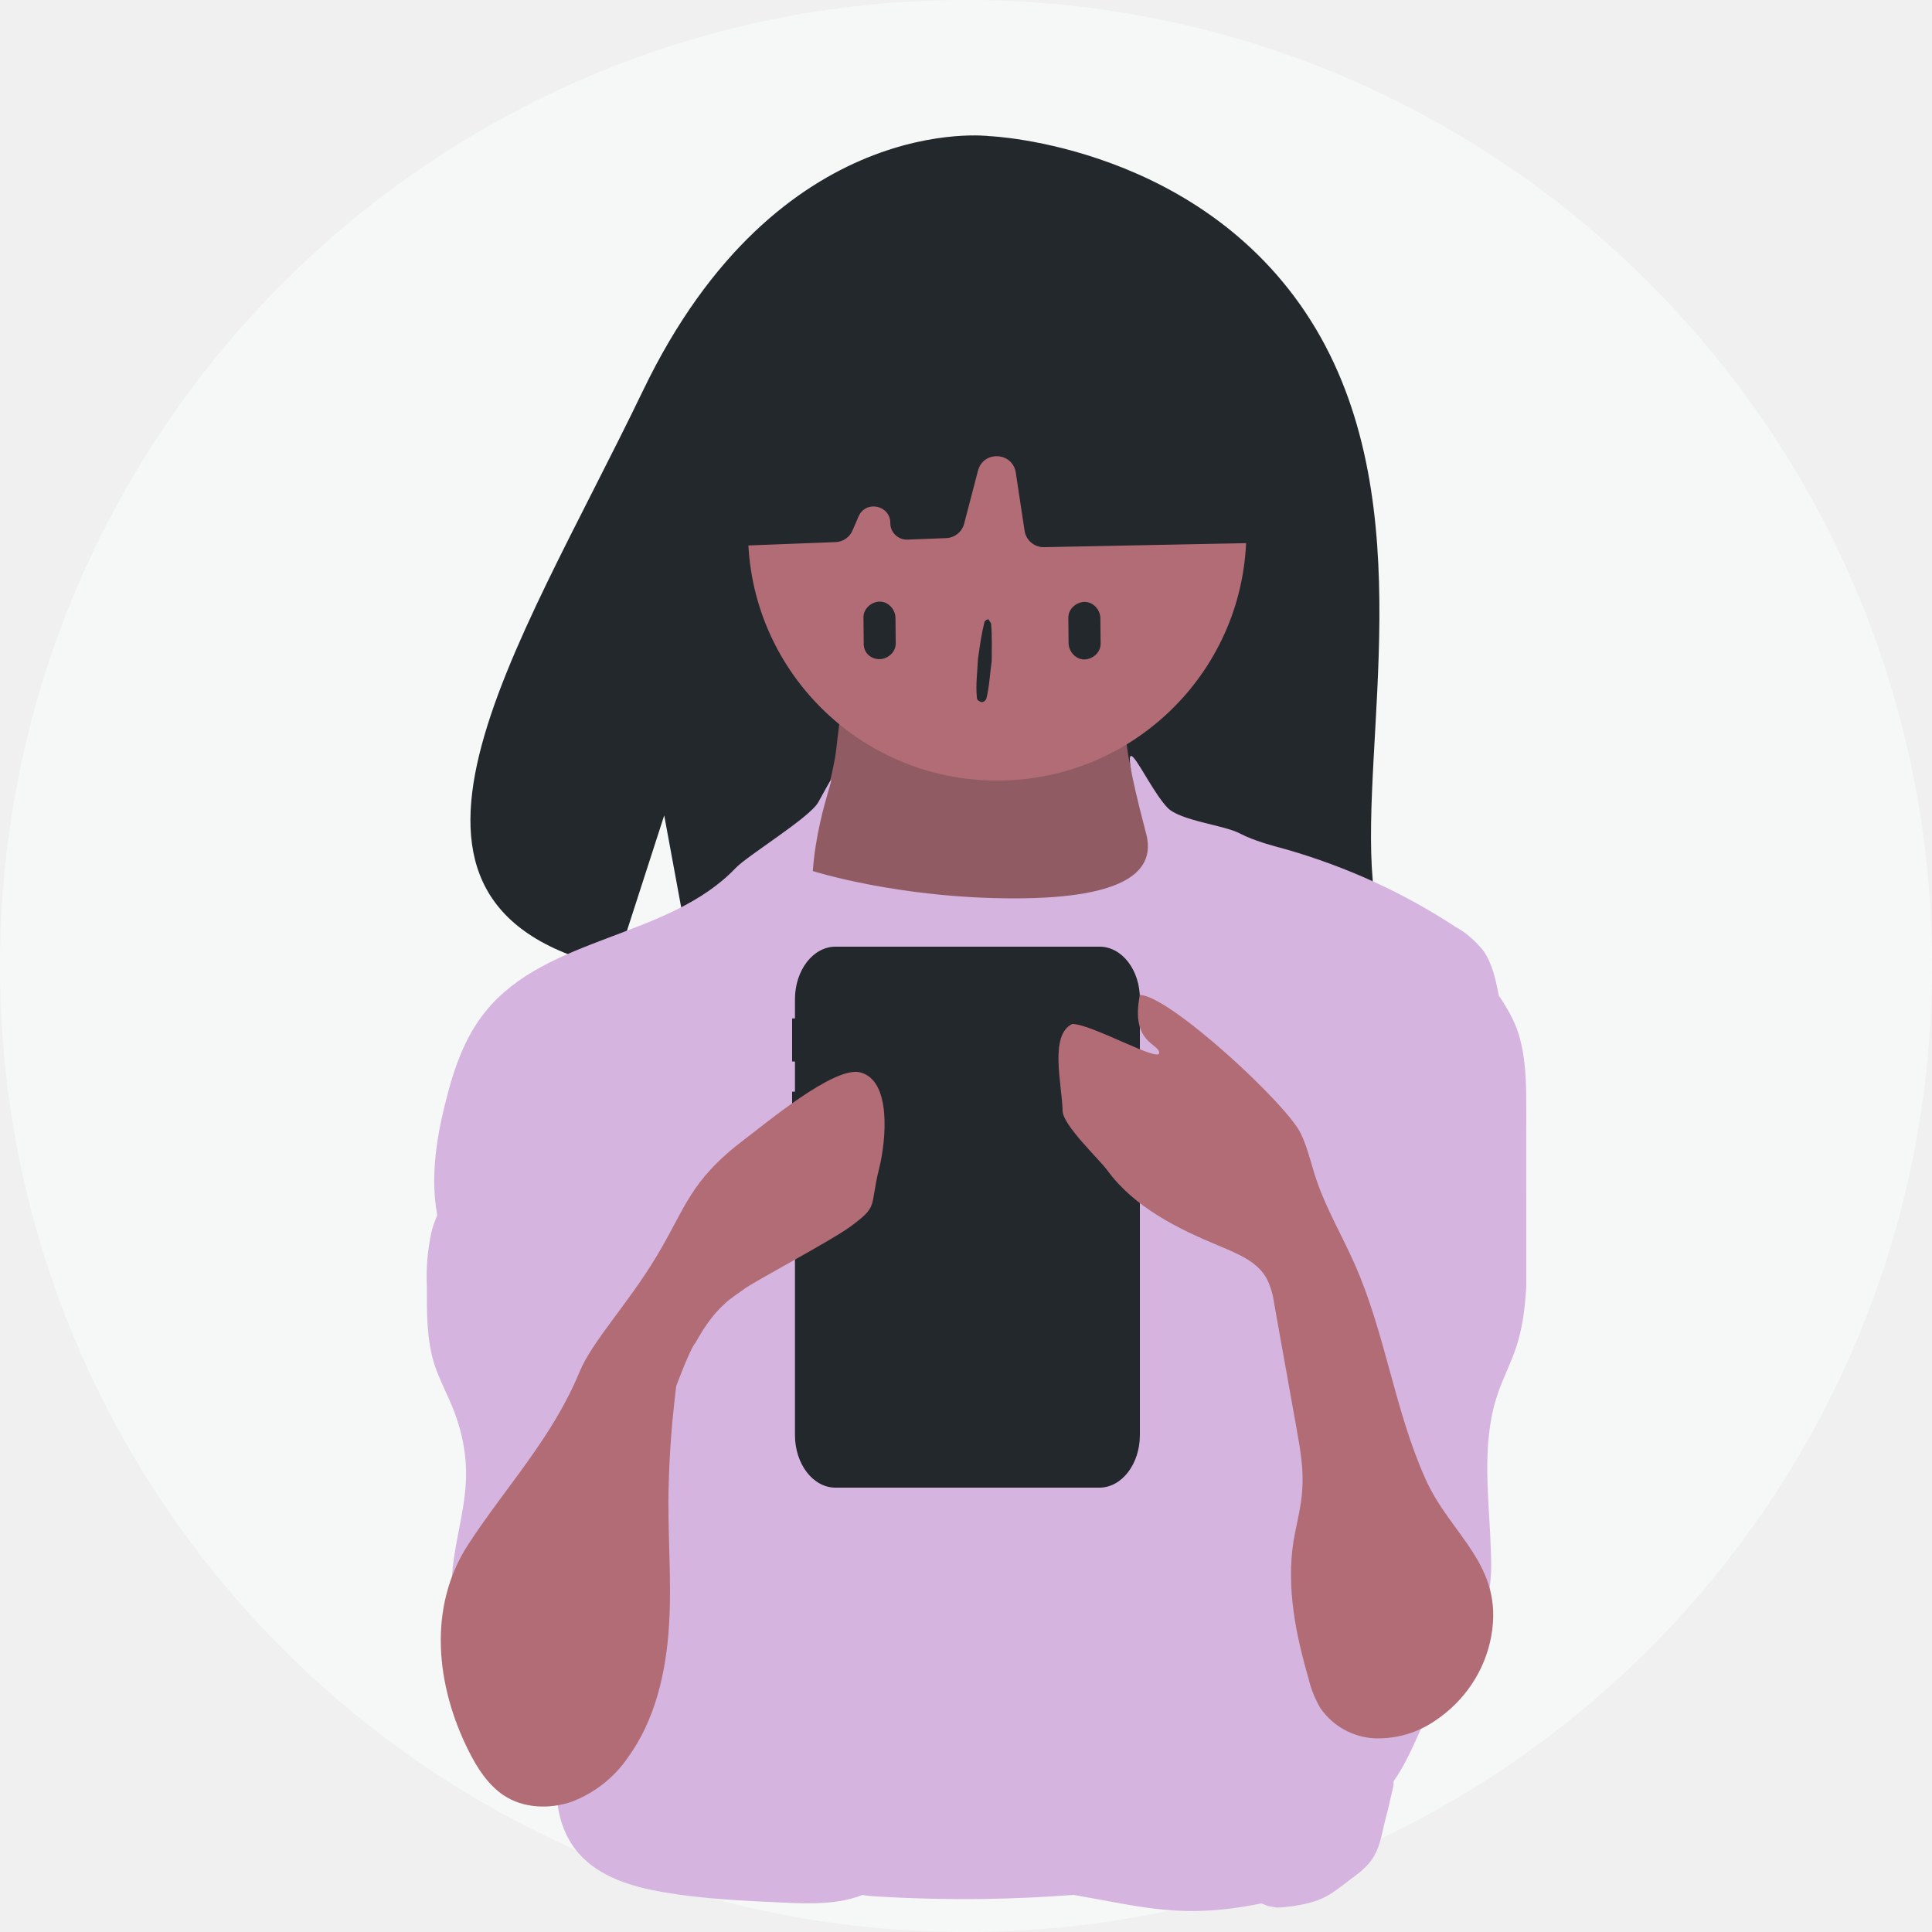
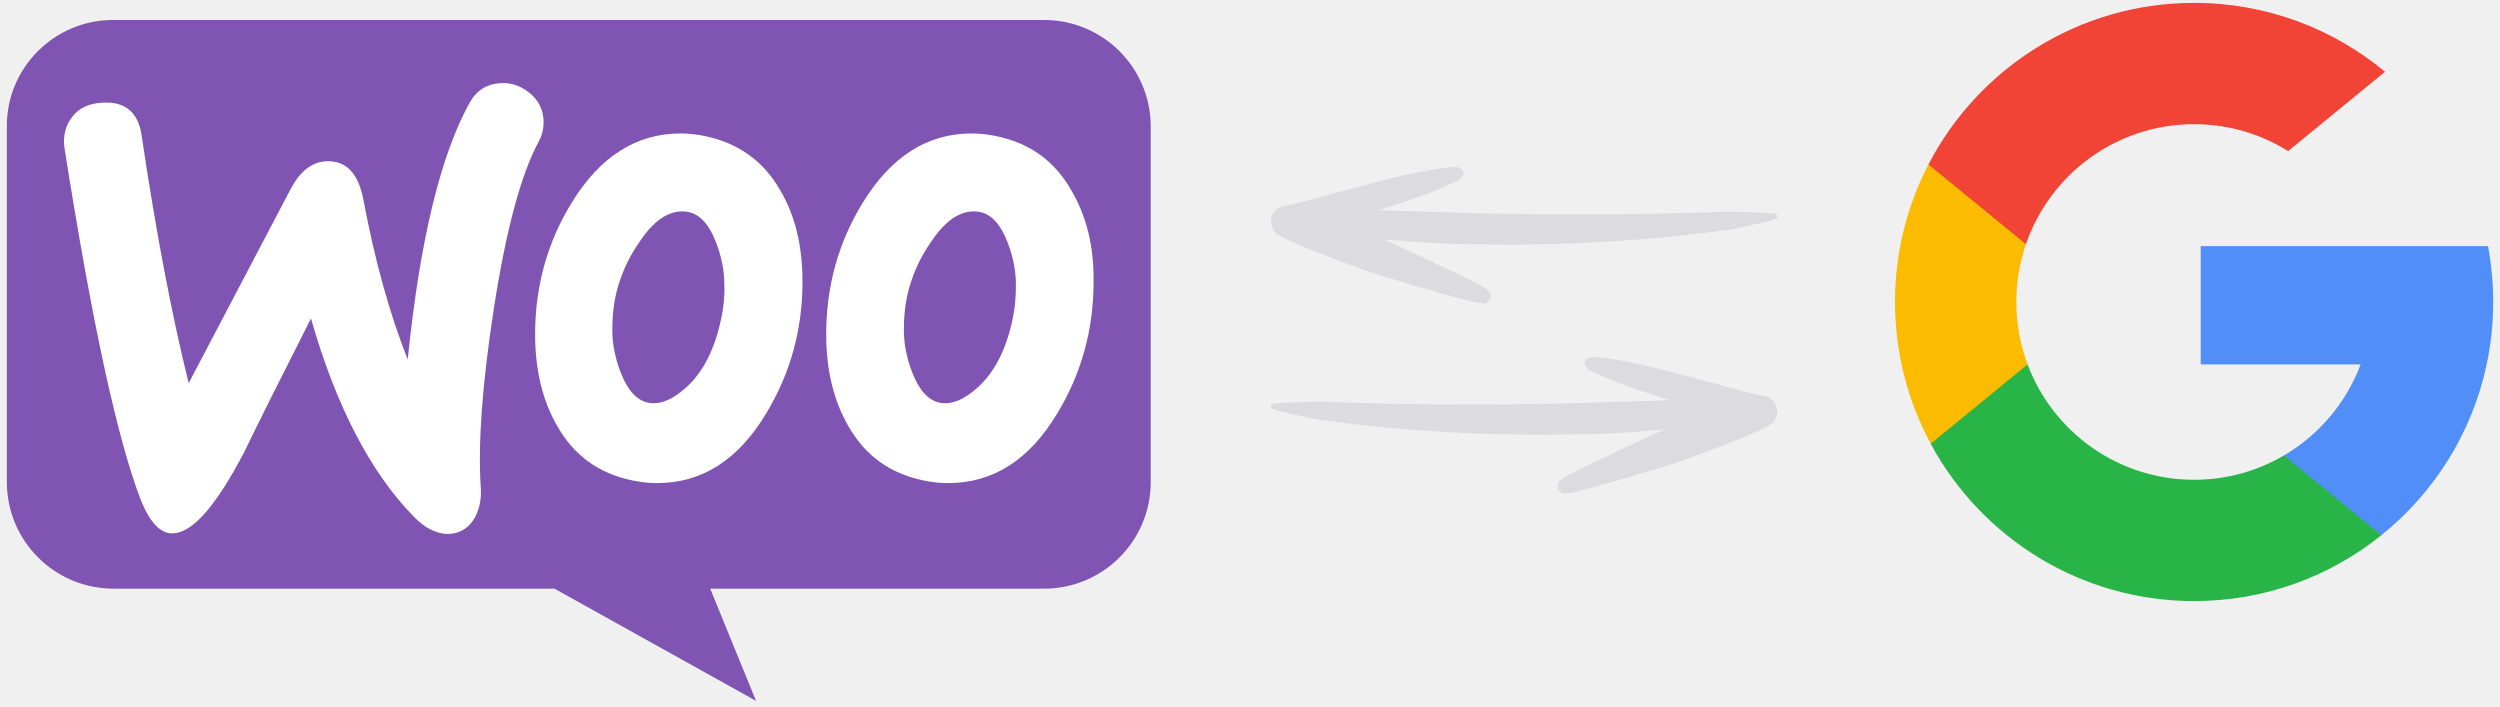
- <svg xmlns="http://www.w3.org/2000/svg" width="100" height="100" viewBox="0 0 100 100" fill="none">
-   <circle cx="50" cy="50" r="50" fill="#F6F7F7" />
-   <g clip-path="url(#clip0)">
-     <path d="M68.121 17.042C62.446 7.491 51.215 7.046 51.215 7.046C51.215 7.046 40.289 5.642 33.278 20.225C26.736 33.802 17.709 46.934 31.824 50.117L34.38 42.205L35.951 50.726C37.968 50.866 39.984 50.913 42 50.819C57.124 50.328 71.497 50.96 71.051 45.553C70.418 38.319 73.584 26.264 68.121 17.042Z" fill="#23282D" />
-     <path d="M43.22 39.233C43.009 40.31 42.798 41.434 42.141 42.323C41.391 43.353 40.172 43.938 39.374 44.898C38.155 46.373 38.085 48.432 38.085 50.352C38.085 52.108 38.108 53.98 39.093 55.431C39.726 56.368 40.687 57.047 41.649 57.679C45.33 60.16 49.292 62.664 53.724 62.758C55.553 62.782 57.522 62.313 58.742 60.932C59.258 60.277 59.679 59.551 59.961 58.779C61.086 55.993 61.79 53.044 62.001 50.048C62.095 48.643 62.095 47.192 61.602 45.858C61.063 44.359 59.984 43.119 59.258 41.714C58.413 40.029 58.085 38.11 58.367 36.237C58.413 36.096 58.39 35.956 58.343 35.839C58.226 35.699 58.038 35.628 57.874 35.652L49.081 35.02C48.261 34.973 47.44 34.879 46.643 34.739C46.174 34.645 44.908 33.966 44.462 34.154C43.618 34.434 43.384 38.32 43.22 39.233Z" fill="#915B63" />
-     <path d="M51.614 40.403C58.736 40.403 64.51 34.639 64.51 27.529C64.51 20.418 58.736 14.654 51.614 14.654C44.492 14.654 38.718 20.418 38.718 27.529C38.718 34.639 44.492 40.403 51.614 40.403Z" fill="#B16C76" />
-     <path d="M51.297 32.278C51.359 32.925 51.329 33.604 51.33 34.221C51.238 34.869 51.208 35.548 51.054 36.165C50.993 36.288 50.87 36.381 50.746 36.319C50.622 36.257 50.561 36.227 50.56 36.072C50.498 35.425 50.59 34.777 50.62 34.098C50.712 33.45 50.803 32.802 50.957 32.185C50.988 32.123 51.111 32.031 51.173 32.062C51.204 32.154 51.266 32.185 51.297 32.278Z" fill="#23282D" />
-     <path d="M56.124 34.132C56.565 34.128 56.972 33.76 56.968 33.32L56.955 31.998C56.95 31.558 56.582 31.151 56.141 31.155C55.7 31.159 55.293 31.527 55.297 31.968L55.31 33.289C55.315 33.729 55.684 34.136 56.124 34.132ZM45.52 34.117C45.961 34.114 46.367 33.745 46.363 33.305L46.35 31.984C46.346 31.543 45.977 31.137 45.536 31.14C45.096 31.144 44.689 31.512 44.693 31.953L44.706 33.274C44.681 33.791 45.079 34.121 45.52 34.117Z" fill="#23282D" />
-     <path d="M78.555 53.371C78.977 54.635 79 55.993 79 57.327C79 60.042 78.977 62.758 79.047 65.496C79 66.901 78.93 68.305 78.508 69.64C78.226 70.529 77.781 71.348 77.499 72.215C76.632 74.836 77.101 77.668 77.171 80.431C77.218 81.32 77.148 82.21 76.937 83.076C76.491 84.785 75.248 86.166 74.404 87.711C73.584 89.185 73.091 90.824 72.13 92.205C72.153 92.416 72.06 92.697 72.013 92.907C71.919 93.329 71.825 93.75 71.708 94.171C71.497 94.99 71.427 95.786 70.84 96.465C70.559 96.793 70.207 97.05 69.856 97.308L69.856 97.308C69.457 97.612 69.058 97.94 68.613 98.174C68.074 98.455 67.487 98.572 66.901 98.665C66.643 98.689 66.362 98.736 66.104 98.736L65.682 98.665C65.588 98.665 65.33 98.502 65.26 98.525C61.227 99.344 59.211 98.712 55.576 98.08C54.029 98.197 52.458 98.268 50.91 98.291C49.011 98.314 47.112 98.268 45.213 98.15C45.025 98.127 44.837 98.127 44.65 98.08C43.407 98.572 41.93 98.549 40.547 98.478C38.46 98.385 36.397 98.291 34.333 97.94C32.715 97.659 31.05 97.167 29.972 95.95C28.495 94.288 28.612 91.76 29.245 89.63C29.597 88.413 30.113 87.242 30.511 86.049C28.471 86.236 26.619 87.547 25.798 89.56C24.579 87.149 23.313 84.597 23.383 81.882C23.43 80.15 24.016 78.488 24.11 76.756C24.18 75.515 23.97 74.274 23.524 73.104C23.219 72.285 22.774 71.489 22.492 70.646C22.07 69.335 22.094 67.907 22.094 66.526C22.047 65.613 22.141 64.677 22.328 63.788C22.399 63.483 22.516 63.179 22.633 62.898C22.281 61.049 22.563 59.036 23.032 57.163C23.454 55.431 24.016 53.722 25.142 52.341C28.307 48.432 34.614 48.572 38.085 44.921C38.718 44.265 41.907 42.322 42.352 41.527C43.9 38.718 42.329 41.48 42.071 45.085C42.071 45.085 46.5 46.5 52.5 46.5C58.5 46.5 59.797 44.968 59.328 43.165C57.405 35.792 59.187 40.52 60.43 41.807C61.086 42.486 63.337 42.697 64.181 43.142C64.955 43.54 65.799 43.75 66.643 43.984C69.715 44.874 72.646 46.208 75.319 47.964C75.882 48.268 76.374 48.713 76.772 49.204C77.235 49.851 77.401 50.656 77.563 51.441L77.57 51.475V51.522C78.039 52.201 78.39 52.879 78.555 53.371Z" fill="#D6B4E0" />
-     <path d="M56.918 49H43.243C42.085 49 41.147 50.219 41.147 51.724V52.714H41V54.943H41.147V56.505H41V57.838H41.147V74.276C41.147 75.781 42.085 77 43.243 77H56.904C58.062 77 59 75.781 59 74.276V51.724C59.014 50.219 58.076 49 56.918 49Z" fill="#23282D" />
-     <path d="M65.597 18.374C65.578 18.022 65.375 17.705 65.062 17.541L54.768 12.153C54.579 12.054 54.362 12.018 54.151 12.051L39.836 14.283C39.431 14.346 39.106 14.65 39.015 15.05L36.288 27.068C36.143 27.709 36.645 28.314 37.302 28.288L43.248 28.059C43.633 28.044 43.975 27.809 44.128 27.455L44.437 26.734C44.805 25.878 46.082 26.141 46.082 27.073C46.082 27.56 46.487 27.949 46.973 27.93L48.975 27.852C49.416 27.835 49.793 27.532 49.904 27.106L50.621 24.361C50.896 23.309 52.415 23.389 52.577 24.464L53.032 27.471C53.107 27.968 53.539 28.331 54.041 28.321L65.073 28.102C65.638 28.091 66.082 27.614 66.052 27.05L65.597 18.374Z" fill="#23282D" />
-     <path d="M24.257 90.626C24.694 91.504 25.251 92.373 26.059 92.918C27.086 93.608 28.45 93.654 29.608 93.251C30.773 92.802 31.764 92.026 32.477 91.004C33.919 89.032 34.478 86.553 34.629 84.119C34.781 81.685 34.534 79.227 34.613 76.808C34.66 75.045 34.787 73.511 35 71.745C35 71.745 35.731 69.774 36 69.5C37.076 67.53 38 67.116 38.5 66.731C39 66.347 43 64.231 44 63.5C45.5 62.402 45 62.5 45.5 60.5C45.875 59 46.154 55.888 44.5 55.5C43.143 55.195 39.616 58.167 38.5 59C35.692 61.137 35.5 62.5 34 65C32.5 67.5 30.665 69.406 30 71C28.597 74.414 26.188 76.948 24.248 79.921C22.105 83.199 22.581 87.288 24.257 90.626Z" fill="#B16C76" />
-     <path d="M77.183 84.71C76.857 86.48 75.803 88.048 74.293 89.056C73.359 89.698 72.272 90.012 71.146 89.976C70.016 89.916 68.984 89.34 68.341 88.409C68.066 87.935 67.855 87.426 67.737 86.9C67.063 84.595 66.584 82.184 66.945 79.813C67.093 78.906 67.359 78.002 67.406 77.067C67.479 76.007 67.293 74.971 67.108 73.934L65.957 67.505C65.897 67.04 65.765 66.564 65.548 66.151C65.06 65.287 64.061 64.896 63.158 64.51C60.946 63.598 58.697 62.479 57.306 60.564C56.868 59.977 55.012 58.235 55 57.5C54.977 56.172 54.292 53.573 55.5 53C56.5 53 60 55 60 54.5C60 54 58.5 54 59 51.5C60.5 51.5 66.637 57.172 67.33 58.675C67.37 58.763 67.409 58.851 67.449 58.939C67.738 59.624 67.893 60.357 68.141 61.074C68.648 62.576 69.466 63.952 70.107 65.407C71.698 68.974 72.169 72.933 73.76 76.5C75.051 79.456 77.871 80.972 77.183 84.71Z" fill="#B16C76" />
+ <svg xmlns="http://www.w3.org/2000/svg" width="184" height="52" viewBox="0 0 184 52" fill="none">
+   <g clip-path="url(#clip0_7350_121121)">
+     <path d="M8.318 1.471H76.845C81.182 1.471 84.693 4.981 84.693 9.318V35.476C84.693 39.813 81.182 43.324 76.845 43.324H52.27L55.644 51.584L40.809 43.324H8.352C4.015 43.324 0.504 39.813 0.504 35.476V9.318C0.47 5.016 3.98 1.471 8.318 1.471Z" fill="#7F54B3" />
+     <path d="M5.298 8.624C5.777 7.973 6.496 7.631 7.454 7.563C9.2 7.426 10.192 8.247 10.432 10.027C11.493 17.18 12.656 23.237 13.888 28.199L21.383 13.928C22.068 12.628 22.923 11.943 23.95 11.875C25.456 11.772 26.38 12.73 26.756 14.749C27.612 19.301 28.707 23.168 30.007 26.454C30.897 17.761 32.403 11.498 34.525 7.631C35.038 6.673 35.791 6.194 36.784 6.125C37.571 6.057 38.289 6.296 38.94 6.81C39.59 7.323 39.932 7.973 40.001 8.761C40.035 9.377 39.932 9.89 39.658 10.403C38.324 12.867 37.228 17.009 36.339 22.758C35.483 28.336 35.175 32.683 35.38 35.797C35.449 36.652 35.312 37.405 34.97 38.056C34.559 38.809 33.943 39.219 33.156 39.288C32.266 39.356 31.342 38.946 30.452 38.022C27.27 34.77 24.737 29.91 22.889 23.442C20.664 27.823 19.022 31.108 17.961 33.298C15.941 37.166 14.23 39.151 12.793 39.254C11.869 39.322 11.082 38.535 10.398 36.892C8.652 32.409 6.77 23.75 4.751 10.917C4.614 10.027 4.819 9.239 5.298 8.624ZM78.844 13.997C77.612 11.841 75.798 10.54 73.368 10.027C72.718 9.89 72.102 9.822 71.52 9.822C68.235 9.822 65.565 11.533 63.478 14.955C61.698 17.864 60.808 21.081 60.808 24.606C60.808 27.241 61.356 29.5 62.451 31.382C63.683 33.538 65.497 34.839 67.927 35.352C68.577 35.489 69.193 35.557 69.775 35.557C73.094 35.557 75.764 33.846 77.817 30.424C79.597 27.48 80.487 24.264 80.487 20.739C80.521 18.069 79.939 15.845 78.844 13.997ZM74.532 23.477C74.053 25.735 73.197 27.412 71.93 28.541C70.938 29.431 70.014 29.808 69.159 29.637C68.337 29.465 67.653 28.747 67.14 27.412C66.728 26.351 66.524 25.29 66.524 24.298C66.524 23.442 66.592 22.587 66.763 21.8C67.071 20.396 67.653 19.027 68.577 17.727C69.706 16.05 70.904 15.366 72.136 15.605C72.957 15.776 73.642 16.495 74.155 17.83C74.566 18.891 74.771 19.951 74.771 20.944C74.771 21.834 74.703 22.689 74.532 23.476V23.477ZM57.42 13.997C56.188 11.841 54.34 10.54 51.944 10.027C51.294 9.89 50.678 9.822 50.096 9.822C46.811 9.822 44.142 11.533 42.054 14.955C40.274 17.864 39.385 21.081 39.385 24.606C39.385 27.241 39.932 29.5 41.027 31.382C42.259 33.538 44.073 34.839 46.503 35.352C47.153 35.489 47.769 35.557 48.351 35.557C51.67 35.557 54.34 33.846 56.393 30.424C58.173 27.48 59.063 24.264 59.063 20.739C59.063 18.069 58.515 15.845 57.42 13.997ZM53.074 23.477C52.595 25.735 51.739 27.412 50.473 28.541C49.48 29.431 48.556 29.808 47.7 29.637C46.879 29.465 46.195 28.747 45.681 27.412C45.271 26.351 45.066 25.29 45.066 24.298C45.066 23.442 45.134 22.587 45.305 21.8C45.613 20.396 46.195 19.027 47.119 17.727C48.248 16.05 49.446 15.366 50.678 15.605C51.499 15.776 52.184 16.495 52.697 17.83C53.108 18.891 53.313 19.951 53.313 20.944C53.348 21.834 53.245 22.689 53.074 23.476V23.477Z" fill="white" />
+   </g>
+   <g clip-path="url(#clip1_7350_121121)">
+     <path d="M149.231 26.819L147.698 32.54L142.097 32.658C140.423 29.553 139.473 26.001 139.473 22.226C139.473 18.576 140.361 15.134 141.935 12.102H141.936L146.923 13.017L149.107 17.974C148.65 19.306 148.401 20.737 148.401 22.226C148.401 23.842 148.694 25.39 149.231 26.819Z" fill="#FBBB00" />
+     <path d="M183.115 18.114C183.368 19.445 183.5 20.821 183.5 22.226C183.5 23.802 183.334 25.34 183.019 26.822C181.947 31.869 179.147 36.275 175.268 39.393L175.267 39.392L168.986 39.071L168.097 33.522C170.671 32.012 172.682 29.65 173.742 26.822H161.971V18.114H173.914H183.115Z" fill="#518EF8" />
+     <path d="M175.267 39.392L175.268 39.393C171.495 42.425 166.703 44.239 161.486 44.239C153.103 44.239 145.815 39.554 142.097 32.658L149.23 26.819C151.089 31.78 155.876 35.312 161.486 35.312C163.898 35.312 166.158 34.66 168.096 33.522L175.267 39.392Z" fill="#28B446" />
+     <path d="M175.538 5.281L168.406 11.119C166.4 9.865 164.028 9.14 161.487 9.14C155.749 9.14 150.873 12.834 149.107 17.974L141.936 12.102H141.935C145.598 5.039 152.979 0.213 161.487 0.213C166.828 0.213 171.725 2.115 175.538 5.281Z" fill="#F14336" />
+   </g>
+   <g clip-path="url(#clip2_7350_121121)">
+     <path d="M130.614 15.721C130.351 15.697 130.092 15.661 129.828 15.653C129.577 15.645 129.326 15.637 129.071 15.629C128.549 15.614 128.022 15.59 127.5 15.574C126.99 15.558 126.467 15.605 125.957 15.621C125.443 15.637 124.928 15.649 124.414 15.661C122.345 15.705 120.276 15.773 118.202 15.777C116.129 15.785 114.056 15.793 111.987 15.753C109.913 15.713 107.844 15.685 105.771 15.598C104.73 15.554 103.69 15.55 102.653 15.514C102.242 15.502 101.832 15.47 101.421 15.47C102.015 15.29 102.605 15.103 103.191 14.908C103.993 14.641 104.802 14.382 105.583 14.059C105.52 14.086 105.456 14.11 105.388 14.138C105.791 13.979 106.189 13.811 106.584 13.628C106.752 13.548 106.919 13.473 107.087 13.393C107.126 13.373 107.166 13.357 107.206 13.337C107.262 13.313 107.258 13.313 107.202 13.337C107.246 13.321 107.286 13.301 107.33 13.285C107.406 13.241 107.465 13.185 107.509 13.114C107.537 13.082 107.593 13.038 107.605 13.026C107.812 12.815 107.728 12.428 107.429 12.356C107.31 12.328 107.174 12.276 107.055 12.276L106.967 12.288L106.903 12.296C106.851 12.3 106.799 12.308 106.752 12.312C106.524 12.336 106.301 12.364 106.078 12.392C104.523 12.587 102.988 12.954 101.477 13.353C99.974 13.752 98.471 14.15 96.968 14.561C96.118 14.792 95.269 15.043 94.4 15.179L94.125 15.294C94.045 15.354 93.965 15.414 93.886 15.478C93.698 15.665 93.591 15.905 93.559 16.164C93.531 16.375 93.559 16.562 93.638 16.758C93.734 16.985 93.894 17.204 94.117 17.324C95.098 17.838 96.134 18.237 97.163 18.644C98.104 19.018 99.045 19.385 99.998 19.724C100.476 19.892 100.955 20.063 101.441 20.218C101.68 20.294 101.915 20.37 102.155 20.446C102.394 20.521 102.637 20.569 102.876 20.645C103.359 20.797 103.845 20.948 104.328 21.096C104.443 21.131 104.559 21.175 104.678 21.195C104.806 21.219 104.93 21.239 105.053 21.279C105.292 21.355 105.532 21.43 105.767 21.502C106.301 21.67 106.843 21.813 107.382 21.957C107.661 22.033 107.94 22.092 108.215 22.176C108.526 22.272 108.845 22.3 109.168 22.34C109.395 22.367 109.65 22.144 109.698 21.933C109.754 21.686 109.654 21.454 109.447 21.315C109.228 21.167 109.016 21.016 108.777 20.904C108.542 20.797 108.323 20.673 108.095 20.557C107.633 20.326 107.174 20.083 106.7 19.872C106.465 19.768 106.233 19.664 105.998 19.557C105.882 19.505 105.759 19.461 105.647 19.397C105.528 19.329 105.42 19.254 105.296 19.198C104.822 18.986 104.347 18.771 103.873 18.56C103.61 18.444 103.363 18.301 103.104 18.185C102.836 18.066 102.569 17.946 102.298 17.83L102.314 17.838C102.147 17.767 101.979 17.695 101.812 17.623H101.86C102.9 17.715 103.937 17.794 104.977 17.866C106.014 17.934 107.059 17.954 108.099 17.974C109.14 17.998 110.18 18.01 111.221 18.014C112.262 18.014 113.302 17.986 114.343 17.958C115.384 17.93 116.424 17.898 117.465 17.834C119.546 17.711 121.631 17.575 123.704 17.344C124.733 17.228 125.762 17.101 126.79 16.965C127.085 16.925 127.392 16.901 127.683 16.841C127.939 16.79 128.19 16.73 128.441 16.674C128.939 16.566 129.434 16.447 129.928 16.331C130.179 16.271 130.426 16.184 130.674 16.108C130.897 16.04 130.841 15.737 130.622 15.717L130.614 15.721ZM106.939 12.292C106.911 12.292 106.911 12.292 106.939 12.292V12.292Z" fill="#DCDCDE" />
+     <path d="M106.002 12.404C106.026 12.404 106.05 12.4 106.074 12.396C106.11 12.392 106.145 12.384 106.177 12.38C106.118 12.388 106.062 12.396 106.002 12.404Z" fill="#DCDCDE" />
+   </g>
+   <g clip-path="url(#clip3_7350_121121)">
+     <path d="M93.734 29.708C93.997 29.684 94.256 29.648 94.519 29.64C94.77 29.632 95.022 29.624 95.277 29.616C95.799 29.6 96.325 29.576 96.848 29.56C97.358 29.544 97.88 29.592 98.391 29.608C98.905 29.624 99.419 29.636 99.934 29.648C102.003 29.692 104.072 29.76 106.145 29.764C108.219 29.772 110.292 29.78 112.361 29.74C114.434 29.7 116.504 29.672 118.577 29.584C119.617 29.541 120.658 29.537 121.695 29.501C122.105 29.489 122.516 29.457 122.927 29.457C122.333 29.277 121.743 29.09 121.156 28.895C120.355 28.628 119.546 28.368 118.764 28.045C118.828 28.073 118.892 28.097 118.96 28.125C118.557 27.966 118.158 27.798 117.763 27.615C117.596 27.535 117.429 27.459 117.261 27.38C117.221 27.36 117.181 27.344 117.142 27.324C117.086 27.3 117.09 27.3 117.145 27.324C117.102 27.308 117.062 27.288 117.018 27.272C116.942 27.228 116.882 27.172 116.838 27.101C116.811 27.069 116.755 27.025 116.743 27.013C116.535 26.801 116.619 26.415 116.918 26.343C117.038 26.315 117.173 26.263 117.293 26.263L117.381 26.275L117.445 26.283C117.496 26.287 117.548 26.295 117.596 26.299C117.823 26.323 118.047 26.351 118.27 26.379C119.825 26.574 121.36 26.941 122.871 27.34C124.374 27.738 125.877 28.137 127.38 28.548C128.229 28.779 129.079 29.03 129.948 29.166L130.223 29.281C130.303 29.341 130.382 29.401 130.462 29.465C130.649 29.652 130.757 29.891 130.789 30.151C130.817 30.362 130.789 30.549 130.709 30.745C130.614 30.972 130.454 31.191 130.231 31.311C129.25 31.825 128.213 32.224 127.185 32.63C126.244 33.005 125.303 33.372 124.35 33.711C123.872 33.878 123.393 34.05 122.907 34.205C122.667 34.281 122.432 34.357 122.193 34.433C121.954 34.508 121.711 34.556 121.471 34.632C120.989 34.783 120.503 34.935 120.02 35.082C119.905 35.118 119.789 35.162 119.669 35.182C119.542 35.206 119.418 35.226 119.294 35.266C119.055 35.342 118.816 35.417 118.581 35.489C118.047 35.657 117.504 35.8 116.966 35.944C116.687 36.019 116.408 36.079 116.133 36.163C115.822 36.259 115.503 36.286 115.18 36.326C114.953 36.354 114.697 36.131 114.65 35.92C114.594 35.672 114.693 35.441 114.901 35.302C115.12 35.154 115.331 35.003 115.571 34.891C115.806 34.783 116.025 34.66 116.252 34.544C116.715 34.313 117.173 34.07 117.648 33.858C117.883 33.755 118.114 33.651 118.35 33.544C118.465 33.492 118.589 33.448 118.7 33.384C118.82 33.316 118.928 33.24 119.051 33.185C119.526 32.973 120 32.758 120.475 32.547C120.738 32.431 120.985 32.288 121.244 32.172C121.511 32.052 121.778 31.933 122.05 31.817L122.034 31.825C122.201 31.753 122.368 31.681 122.536 31.61H122.488C121.447 31.701 120.411 31.781 119.37 31.853C118.334 31.921 117.289 31.941 116.248 31.961C115.208 31.985 114.167 31.997 113.127 32.001C112.086 32.001 111.045 31.973 110.005 31.945C108.964 31.917 107.924 31.885 106.883 31.821C104.802 31.698 102.717 31.562 100.643 31.331C99.615 31.215 98.586 31.087 97.557 30.952C97.262 30.912 96.955 30.888 96.664 30.828C96.409 30.776 96.158 30.717 95.907 30.661C95.408 30.553 94.914 30.434 94.42 30.318C94.168 30.258 93.921 30.171 93.674 30.095C93.451 30.027 93.507 29.724 93.726 29.704L93.734 29.708ZM117.409 26.279C117.437 26.279 117.437 26.279 117.409 26.279V26.279Z" fill="#DCDCDE" />
+     <path d="M118.346 26.391C118.322 26.391 118.298 26.387 118.274 26.383C118.238 26.379 118.202 26.371 118.17 26.367C118.23 26.375 118.286 26.383 118.346 26.391Z" fill="#DCDCDE" />
  </g>
  <defs>
-     <clipPath id="clip0">
-       <rect width="57" height="93" fill="white" transform="translate(22 7)" />
+     <clipPath id="clip0_7350_121121">
+       <rect width="84.197" height="50.316" fill="white" transform="translate(0.5 1.4707)" />
+     </clipPath>
+     <clipPath id="clip1_7350_121121">
+       <rect width="44.026" height="44.026" fill="white" transform="translate(139.473 0.212891)" />
+     </clipPath>
+     <clipPath id="clip2_7350_121121">
+       <rect width="37.27" height="10.063" fill="white" transform="translate(93.5386 12.2764)" />
+     </clipPath>
+     <clipPath id="clip3_7350_121121">
+       <rect width="37.27" height="10.063" fill="white" transform="matrix(-1 0 0 1 130.809 26.2632)" />
    </clipPath>
  </defs>
</svg>
